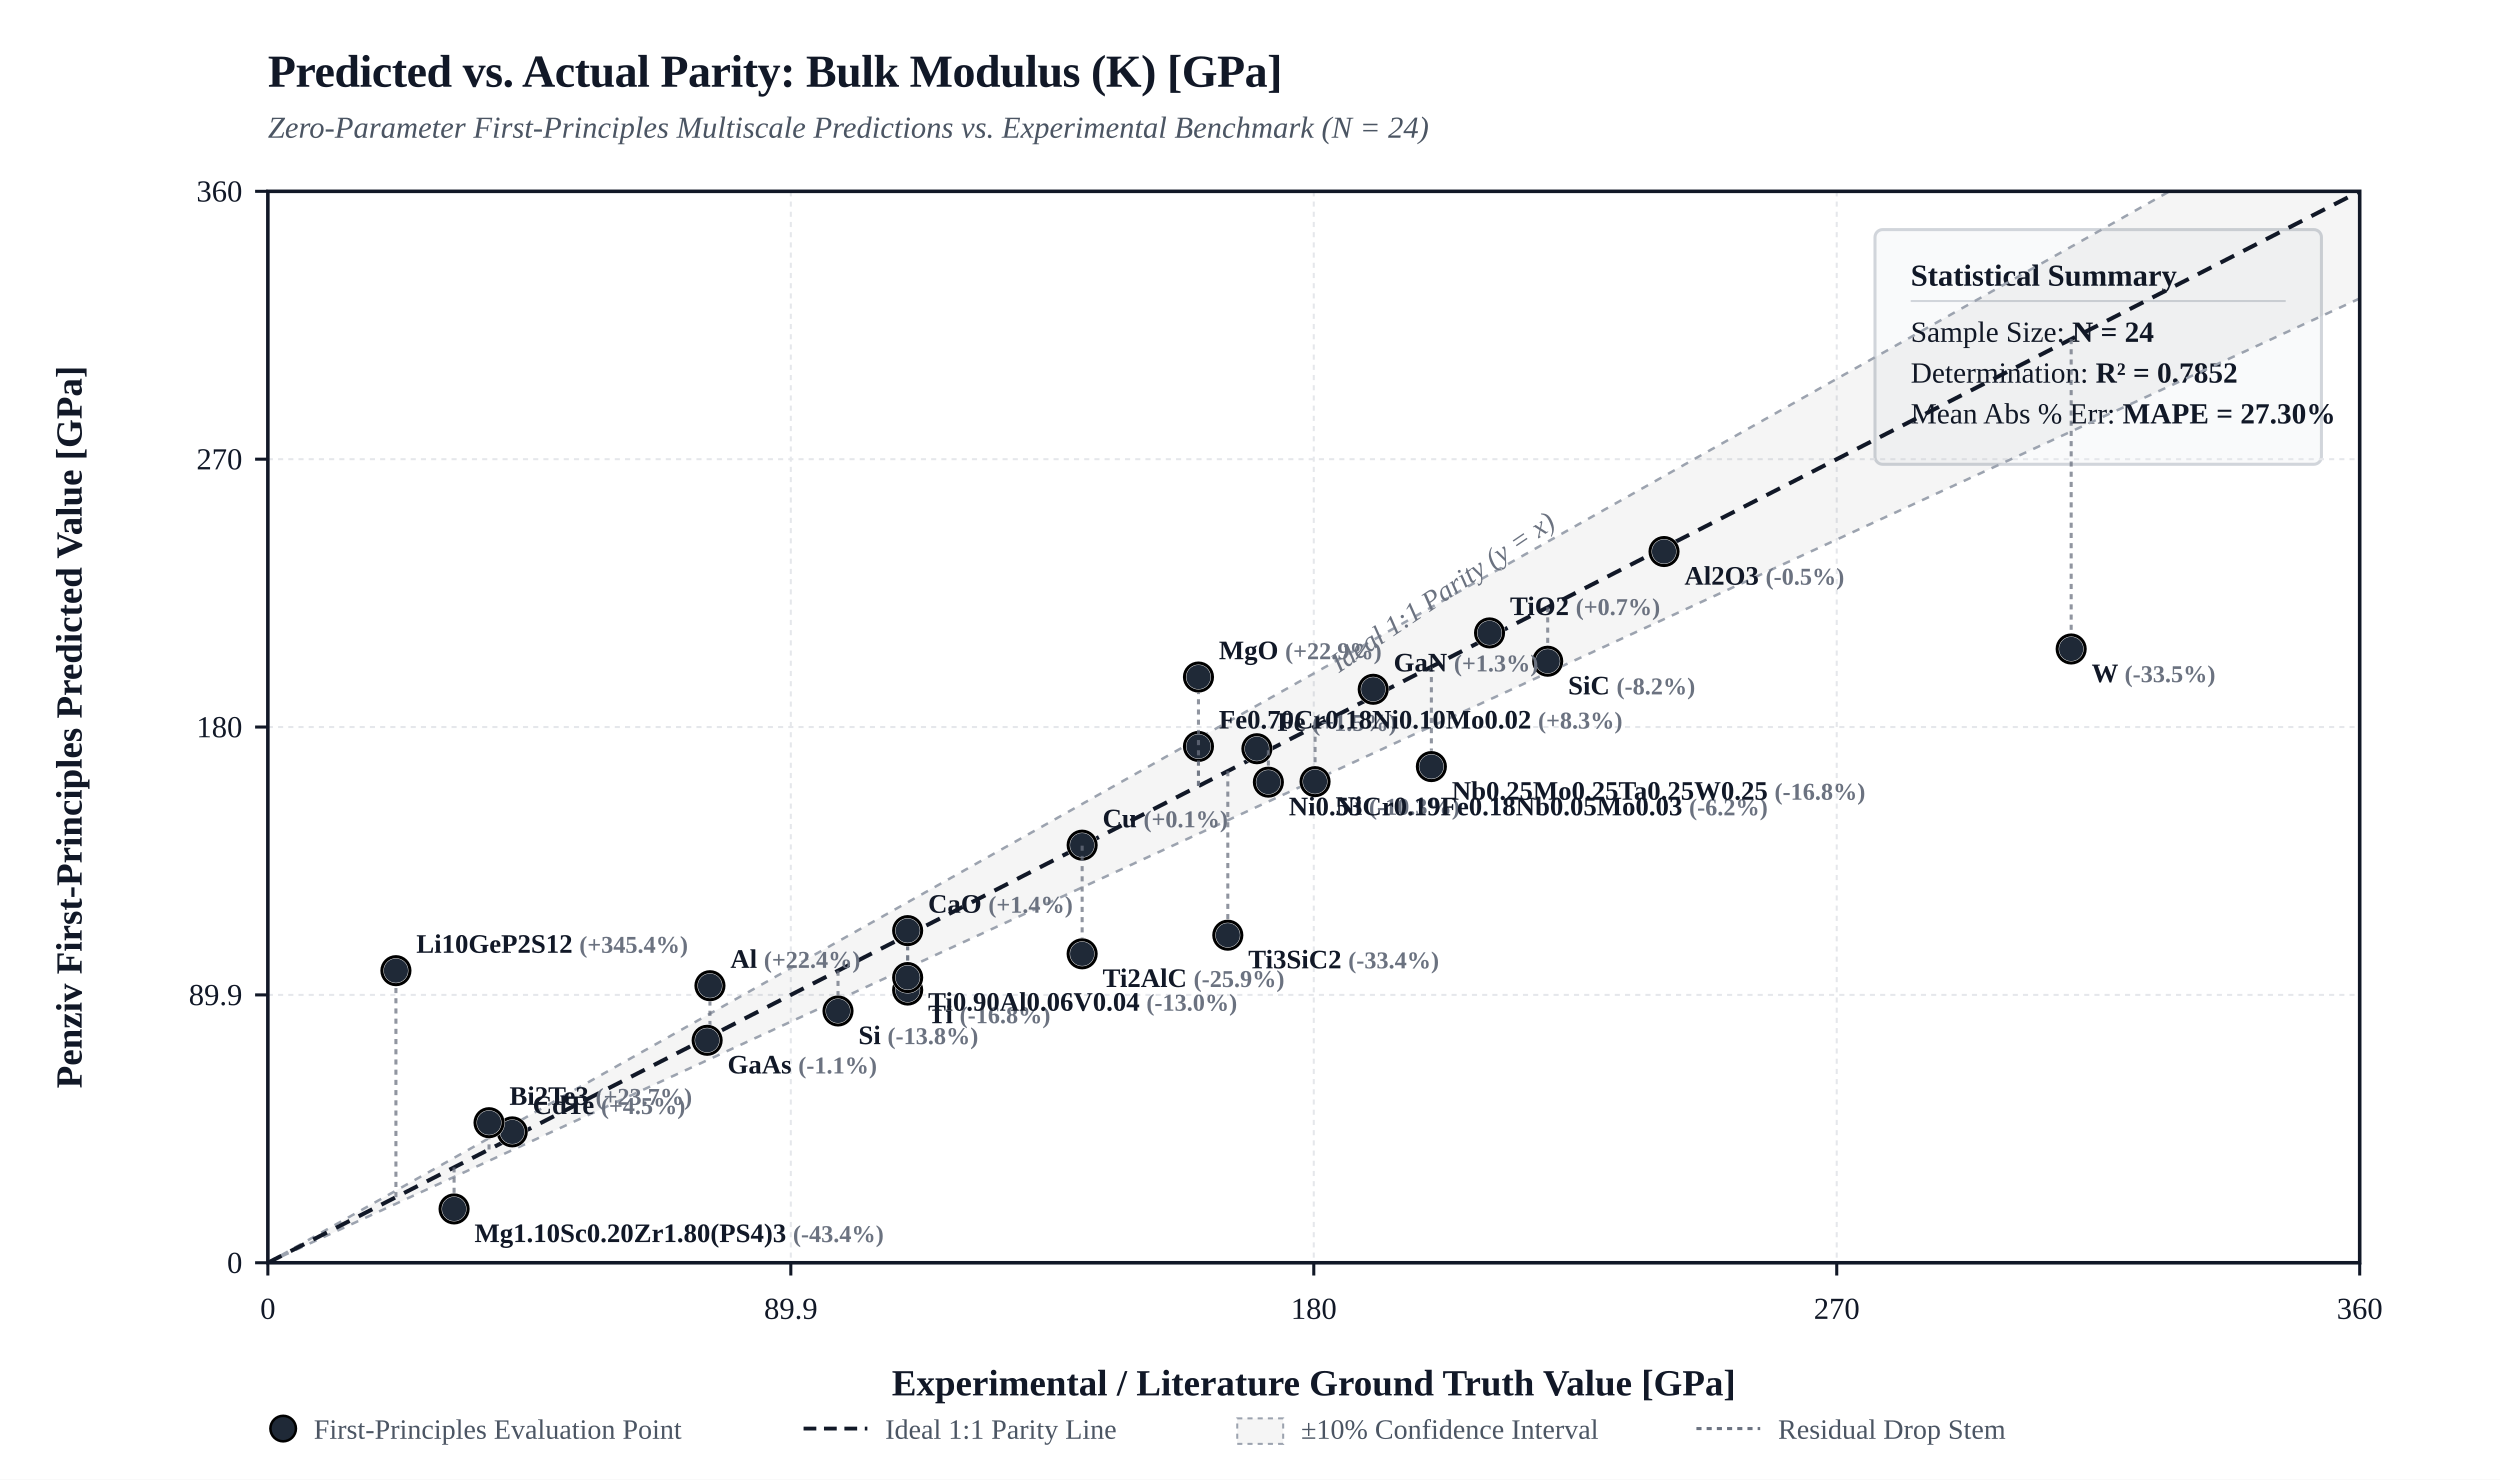
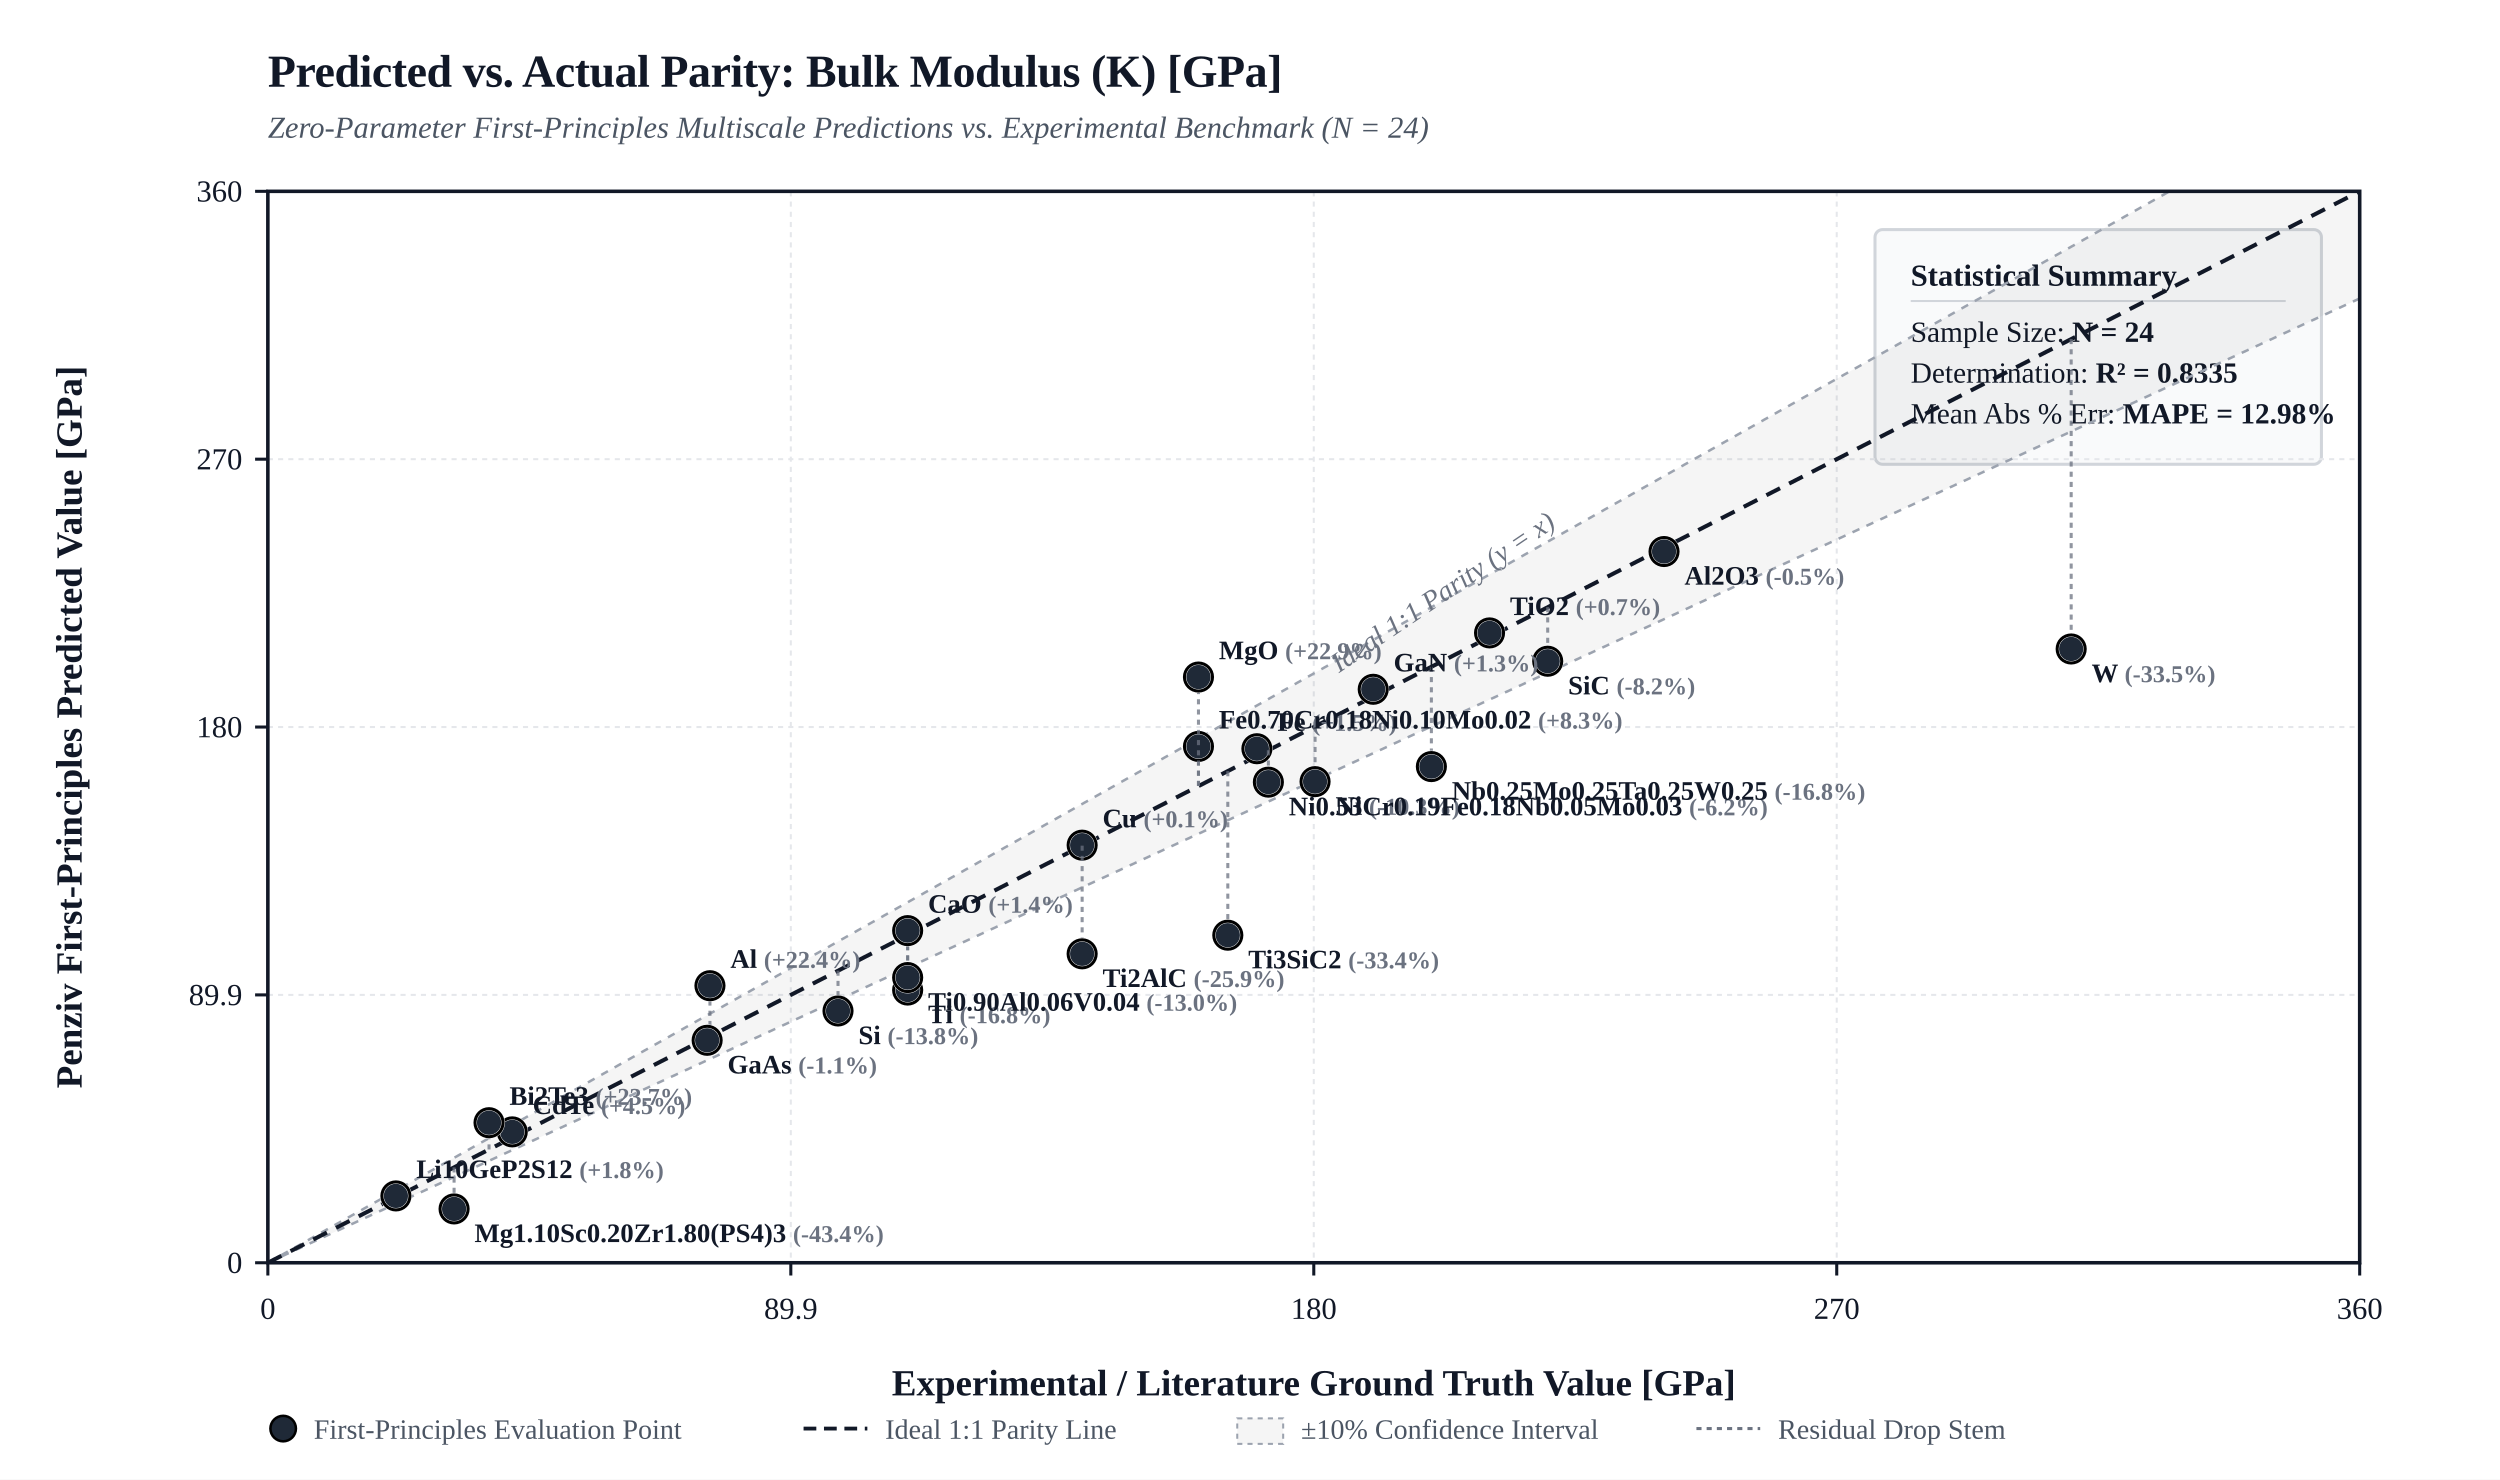
<svg xmlns="http://www.w3.org/2000/svg" viewBox="0 0 980 580" width="100%" height="auto" style="background-color: #FFFFFF; border: 1px solid #E5E7EB; border-radius: 4px; font-family: 'Times New Roman', Times, 'DejaVu Serif', 'TeX Gyre Termes', Georgia, serif;">
  <defs>
    <clipPath id="plotClip">
      <rect x="105" y="75" width="820" height="420" />
    </clipPath>
  </defs>
  <rect x="0" y="0" width="980" height="580" fill="#FFFFFF" />
  <text x="105" y="34" fill="#111827" font-size="18" font-weight="bold" letter-spacing="-0.01em">Predicted vs. Actual Parity: Bulk Modulus (K) [GPa]</text>
  <text x="105" y="54" fill="#4B5563" font-size="12" font-style="italic">Zero-Parameter First-Principles Multiscale Predictions vs. Experimental Benchmark (N = 24)</text>
  <g transform="translate(735, 90)">
    <rect width="175" height="92" rx="3" fill="#F9FAFB" stroke="#D1D5DB" stroke-width="1.2" />
    <text x="14" y="22" fill="#111827" font-size="12" font-weight="bold">Statistical Summary</text>
    <line x1="14" y1="28" x2="161" y2="28" stroke="#D1D5DB" stroke-width="0.8" />
    <text x="14" y="44" fill="#111827" font-size="11.5">Sample Size: <tspan font-weight="bold">N = 24</tspan>
    </text>
-     <text x="14" y="60" fill="#111827" font-size="11.5">Determination: <tspan font-weight="bold">R² = 0.7852</tspan>
+     <text x="14" y="60" fill="#111827" font-size="11.5">Determination: <tspan font-weight="bold">R² = 0.8335</tspan>
    </text>
-     <text x="14" y="76" fill="#111827" font-size="11.5">Mean Abs % Err: <tspan font-weight="bold">MAPE = 27.30%</tspan>
+     <text x="14" y="76" fill="#111827" font-size="11.5">Mean Abs % Err: <tspan font-weight="bold">MAPE = 12.98%</tspan>
    </text>
  </g>
  <line x1="105.0" y1="75" x2="105.0" y2="495" stroke="#E5E7EB" stroke-width="0.8" stroke-dasharray="2,2" />
  <line x1="105" y1="495.0" x2="925" y2="495.0" stroke="#E5E7EB" stroke-width="0.8" stroke-dasharray="2,2" />
  <line x1="100" y1="495.0" x2="105" y2="495.0" stroke="#111827" stroke-width="1.2" />
  <text x="95" y="499.0" fill="#111827" font-size="12" font-weight="500" text-anchor="end">0</text>
  <line x1="105.0" y1="495" x2="105.0" y2="500" stroke="#111827" stroke-width="1.2" />
  <text x="105.0" y="517.0" fill="#111827" font-size="12" font-weight="500" text-anchor="middle">0</text>
  <line x1="310.0" y1="75" x2="310.0" y2="495" stroke="#E5E7EB" stroke-width="0.8" stroke-dasharray="2,2" />
  <line x1="105" y1="390.0" x2="925" y2="390.0" stroke="#E5E7EB" stroke-width="0.8" stroke-dasharray="2,2" />
  <line x1="100" y1="390.0" x2="105" y2="390.0" stroke="#111827" stroke-width="1.2" />
  <text x="95" y="394.0" fill="#111827" font-size="12" font-weight="500" text-anchor="end">89.9</text>
  <line x1="310.0" y1="495" x2="310.0" y2="500" stroke="#111827" stroke-width="1.2" />
  <text x="310.0" y="517.0" fill="#111827" font-size="12" font-weight="500" text-anchor="middle">89.9</text>
  <line x1="515.0" y1="75" x2="515.0" y2="495" stroke="#E5E7EB" stroke-width="0.8" stroke-dasharray="2,2" />
  <line x1="105" y1="285.0" x2="925" y2="285.0" stroke="#E5E7EB" stroke-width="0.8" stroke-dasharray="2,2" />
  <line x1="100" y1="285.0" x2="105" y2="285.0" stroke="#111827" stroke-width="1.2" />
  <text x="95" y="289.0" fill="#111827" font-size="12" font-weight="500" text-anchor="end">180</text>
  <line x1="515.0" y1="495" x2="515.0" y2="500" stroke="#111827" stroke-width="1.2" />
  <text x="515.0" y="517.0" fill="#111827" font-size="12" font-weight="500" text-anchor="middle">180</text>
  <line x1="720.0" y1="75" x2="720.0" y2="495" stroke="#E5E7EB" stroke-width="0.8" stroke-dasharray="2,2" />
  <line x1="105" y1="180.0" x2="925" y2="180.0" stroke="#E5E7EB" stroke-width="0.8" stroke-dasharray="2,2" />
  <line x1="100" y1="180.0" x2="105" y2="180.0" stroke="#111827" stroke-width="1.2" />
  <text x="95" y="184.0" fill="#111827" font-size="12" font-weight="500" text-anchor="end">270</text>
  <line x1="720.0" y1="495" x2="720.0" y2="500" stroke="#111827" stroke-width="1.2" />
  <text x="720.0" y="517.0" fill="#111827" font-size="12" font-weight="500" text-anchor="middle">270</text>
  <line x1="925.0" y1="75" x2="925.0" y2="495" stroke="#E5E7EB" stroke-width="0.8" stroke-dasharray="2,2" />
  <line x1="105" y1="75.0" x2="925" y2="75.0" stroke="#E5E7EB" stroke-width="0.8" stroke-dasharray="2,2" />
  <line x1="100" y1="75.0" x2="105" y2="75.0" stroke="#111827" stroke-width="1.2" />
  <text x="95" y="79.0" fill="#111827" font-size="12" font-weight="500" text-anchor="end">360</text>
  <line x1="925.0" y1="495" x2="925.0" y2="500" stroke="#111827" stroke-width="1.2" />
  <text x="925.0" y="517.0" fill="#111827" font-size="12" font-weight="500" text-anchor="middle">360</text>
  <polygon points="105.0,495.0 925.0,33.0 925.0,117.0 105.0,495.0" fill="rgba(0, 0, 0, 0.04)" clip-path="url(#plotClip)" />
  <line x1="105.0" y1="495.0" x2="925.0" y2="33.0" stroke="#9CA3AF" stroke-width="1.0" stroke-dasharray="3,3" clip-path="url(#plotClip)" />
  <line x1="105.0" y1="495.0" x2="925.0" y2="117.0" stroke="#9CA3AF" stroke-width="1.0" stroke-dasharray="3,3" clip-path="url(#plotClip)" />
  <line x1="105.0" y1="495.0" x2="925.0" y2="75.0" stroke="#111827" stroke-width="1.6" stroke-dasharray="6,4" clip-path="url(#plotClip)" />
  <text x="535.0" y="273.0" fill="#6B7280" font-size="11" font-style="italic" transform="rotate(-34 515.0 285.0)">Ideal 1:1 Parity (y = x)</text>
  <rect x="105" y="75" width="820" height="420" fill="none" stroke="#111827" stroke-width="1.4" />
  <text x="515.0" y="547.0" fill="#111827" font-size="14.5" font-weight="bold" text-anchor="middle">Experimental / Literature Ground Truth Value [GPa]</text>
  <text x="32" y="285.0" fill="#111827" font-size="14.5" font-weight="bold" text-anchor="middle" transform="rotate(-90 32 285.0)">Penziv First-Principles Predicted Value [GPa]</text>
  <line x1="424.2" y1="331.5" x2="424.2" y2="331.3" stroke="#6B7280" stroke-width="1.2" stroke-dasharray="2,2" opacity="0.75" clip-path="url(#plotClip)" />
  <circle cx="424.2" cy="331.3" r="5.5" fill="#1F2937" stroke="#FFFFFF" stroke-width="1.5" />
  <circle cx="424.2" cy="331.3" r="5.5" fill="none" stroke="#000000" stroke-width="1.2" />
  <text x="432.2" y="324.3" fill="#111827" font-size="10.5" font-weight="600" text-anchor="start">Cu <tspan fill="#6B7280" font-size="9.5">(+0.1%)</tspan>
  </text>
  <line x1="278.3" y1="406.2" x2="278.3" y2="386.4" stroke="#6B7280" stroke-width="1.2" stroke-dasharray="2,2" opacity="0.75" clip-path="url(#plotClip)" />
  <circle cx="278.3" cy="386.4" r="5.5" fill="#1F2937" stroke="#FFFFFF" stroke-width="1.5" />
  <circle cx="278.3" cy="386.4" r="5.5" fill="none" stroke="#000000" stroke-width="1.2" />
  <text x="286.3" y="379.4" fill="#111827" font-size="10.5" font-weight="600" text-anchor="start">Al <tspan fill="#6B7280" font-size="9.5">(+22.4%)</tspan>
  </text>
  <line x1="515.5" y1="284.8" x2="515.5" y2="306.4" stroke="#6B7280" stroke-width="1.2" stroke-dasharray="2,2" opacity="0.75" clip-path="url(#plotClip)" />
  <circle cx="515.5" cy="306.4" r="5.5" fill="#1F2937" stroke="#FFFFFF" stroke-width="1.5" />
  <circle cx="515.5" cy="306.4" r="5.5" fill="none" stroke="#000000" stroke-width="1.2" />
  <text x="523.5" y="319.4" fill="#111827" font-size="10.5" font-weight="600" text-anchor="start">Ni <tspan fill="#6B7280" font-size="9.5">(-10.3%)</tspan>
  </text>
  <line x1="355.8" y1="366.5" x2="355.8" y2="388.1" stroke="#6B7280" stroke-width="1.2" stroke-dasharray="2,2" opacity="0.75" clip-path="url(#plotClip)" />
  <circle cx="355.8" cy="388.1" r="5.5" fill="#1F2937" stroke="#FFFFFF" stroke-width="1.5" />
  <circle cx="355.8" cy="388.1" r="5.5" fill="none" stroke="#000000" stroke-width="1.2" />
  <text x="363.8" y="401.1" fill="#111827" font-size="10.5" font-weight="600" text-anchor="start">Ti <tspan fill="#6B7280" font-size="9.5">(-16.8%)</tspan>
  </text>
  <line x1="811.9" y1="132.9" x2="811.9" y2="254.4" stroke="#6B7280" stroke-width="1.2" stroke-dasharray="2,2" opacity="0.75" clip-path="url(#plotClip)" />
  <circle cx="811.9" cy="254.4" r="5.5" fill="#1F2937" stroke="#FFFFFF" stroke-width="1.5" />
  <circle cx="811.9" cy="254.4" r="5.5" fill="none" stroke="#000000" stroke-width="1.2" />
  <text x="819.9" y="267.4" fill="#111827" font-size="10.5" font-weight="600" text-anchor="start">W <tspan fill="#6B7280" font-size="9.5">(-33.5%)</tspan>
  </text>
  <line x1="492.7" y1="296.4" x2="492.7" y2="293.5" stroke="#6B7280" stroke-width="1.2" stroke-dasharray="2,2" opacity="0.75" clip-path="url(#plotClip)" />
  <circle cx="492.7" cy="293.5" r="5.5" fill="#1F2937" stroke="#FFFFFF" stroke-width="1.5" />
  <circle cx="492.7" cy="293.5" r="5.5" fill="none" stroke="#000000" stroke-width="1.2" />
  <text x="500.7" y="286.5" fill="#111827" font-size="10.5" font-weight="600" text-anchor="start">Fe <tspan fill="#6B7280" font-size="9.5">(+1.5%)</tspan>
  </text>
  <line x1="469.8" y1="308.1" x2="469.8" y2="292.6" stroke="#6B7280" stroke-width="1.2" stroke-dasharray="2,2" opacity="0.75" clip-path="url(#plotClip)" />
  <circle cx="469.8" cy="292.6" r="5.5" fill="#1F2937" stroke="#FFFFFF" stroke-width="1.5" />
  <circle cx="469.8" cy="292.6" r="5.5" fill="none" stroke="#000000" stroke-width="1.2" />
  <text x="477.8" y="285.6" fill="#111827" font-size="10.5" font-weight="600" text-anchor="start">Fe0.70Cr0.18Ni0.10Mo0.02 <tspan fill="#6B7280" font-size="9.5">(+8.3%)</tspan>
  </text>
  <line x1="497.2" y1="294.1" x2="497.2" y2="306.6" stroke="#6B7280" stroke-width="1.2" stroke-dasharray="2,2" opacity="0.75" clip-path="url(#plotClip)" />
  <circle cx="497.2" cy="306.6" r="5.5" fill="#1F2937" stroke="#FFFFFF" stroke-width="1.5" />
  <circle cx="497.2" cy="306.6" r="5.5" fill="none" stroke="#000000" stroke-width="1.2" />
  <text x="505.2" y="319.6" fill="#111827" font-size="10.5" font-weight="600" text-anchor="start">Ni0.53Cr0.19Fe0.18Nb0.05Mo0.03 <tspan fill="#6B7280" font-size="9.5">(-6.2%)</tspan>
  </text>
  <line x1="355.8" y1="366.5" x2="355.8" y2="383.2" stroke="#6B7280" stroke-width="1.2" stroke-dasharray="2,2" opacity="0.75" clip-path="url(#plotClip)" />
  <circle cx="355.8" cy="383.2" r="5.5" fill="#1F2937" stroke="#FFFFFF" stroke-width="1.5" />
  <circle cx="355.8" cy="383.2" r="5.5" fill="none" stroke="#000000" stroke-width="1.2" />
  <text x="363.8" y="396.2" fill="#111827" font-size="10.5" font-weight="600" text-anchor="start">Ti0.90Al0.06V0.04 <tspan fill="#6B7280" font-size="9.5">(-13.0%)</tspan>
  </text>
  <line x1="561.1" y1="261.4" x2="561.1" y2="300.5" stroke="#6B7280" stroke-width="1.2" stroke-dasharray="2,2" opacity="0.75" clip-path="url(#plotClip)" />
  <circle cx="561.1" cy="300.5" r="5.5" fill="#1F2937" stroke="#FFFFFF" stroke-width="1.5" />
  <circle cx="561.1" cy="300.5" r="5.5" fill="none" stroke="#000000" stroke-width="1.2" />
  <text x="569.1" y="313.5" fill="#111827" font-size="10.5" font-weight="600" text-anchor="start">Nb0.25Mo0.25Ta0.25W0.25 <tspan fill="#6B7280" font-size="9.5">(-16.8%)</tspan>
  </text>
  <line x1="481.3" y1="302.3" x2="481.3" y2="366.6" stroke="#6B7280" stroke-width="1.2" stroke-dasharray="2,2" opacity="0.75" clip-path="url(#plotClip)" />
  <circle cx="481.3" cy="366.6" r="5.5" fill="#1F2937" stroke="#FFFFFF" stroke-width="1.5" />
  <circle cx="481.3" cy="366.6" r="5.5" fill="none" stroke="#000000" stroke-width="1.2" />
  <text x="489.3" y="379.6" fill="#111827" font-size="10.5" font-weight="600" text-anchor="start">Ti3SiC2 <tspan fill="#6B7280" font-size="9.5">(-33.4%)</tspan>
  </text>
  <line x1="424.2" y1="331.5" x2="424.2" y2="373.9" stroke="#6B7280" stroke-width="1.2" stroke-dasharray="2,2" opacity="0.75" clip-path="url(#plotClip)" />
  <circle cx="424.2" cy="373.9" r="5.5" fill="#1F2937" stroke="#FFFFFF" stroke-width="1.5" />
  <circle cx="424.2" cy="373.9" r="5.5" fill="none" stroke="#000000" stroke-width="1.2" />
  <text x="432.2" y="386.9" fill="#111827" font-size="10.5" font-weight="600" text-anchor="start">Ti2AlC <tspan fill="#6B7280" font-size="9.5">(-25.9%)</tspan>
  </text>
  <line x1="355.8" y1="366.5" x2="355.8" y2="364.8" stroke="#6B7280" stroke-width="1.2" stroke-dasharray="2,2" opacity="0.75" clip-path="url(#plotClip)" />
  <circle cx="355.8" cy="364.8" r="5.5" fill="#1F2937" stroke="#FFFFFF" stroke-width="1.5" />
  <circle cx="355.8" cy="364.8" r="5.5" fill="none" stroke="#000000" stroke-width="1.2" />
  <text x="363.8" y="357.8" fill="#111827" font-size="10.5" font-weight="600" text-anchor="start">CaO <tspan fill="#6B7280" font-size="9.5">(+1.4%)</tspan>
  </text>
  <line x1="469.8" y1="308.1" x2="469.8" y2="265.4" stroke="#6B7280" stroke-width="1.2" stroke-dasharray="2,2" opacity="0.75" clip-path="url(#plotClip)" />
  <circle cx="469.8" cy="265.4" r="5.5" fill="#1F2937" stroke="#FFFFFF" stroke-width="1.5" />
  <circle cx="469.8" cy="265.4" r="5.5" fill="none" stroke="#000000" stroke-width="1.2" />
  <text x="477.8" y="258.4" fill="#111827" font-size="10.5" font-weight="600" text-anchor="start">MgO <tspan fill="#6B7280" font-size="9.5">(+22.9%)</tspan>
  </text>
  <line x1="652.3" y1="214.7" x2="652.3" y2="216.2" stroke="#6B7280" stroke-width="1.2" stroke-dasharray="2,2" opacity="0.75" clip-path="url(#plotClip)" />
  <circle cx="652.3" cy="216.2" r="5.5" fill="#1F2937" stroke="#FFFFFF" stroke-width="1.5" />
  <circle cx="652.3" cy="216.2" r="5.5" fill="none" stroke="#000000" stroke-width="1.2" />
  <text x="660.3" y="229.2" fill="#111827" font-size="10.5" font-weight="600" text-anchor="start">Al2O3 <tspan fill="#6B7280" font-size="9.5">(-0.5%)</tspan>
  </text>
  <line x1="583.9" y1="249.7" x2="583.9" y2="248.1" stroke="#6B7280" stroke-width="1.2" stroke-dasharray="2,2" opacity="0.75" clip-path="url(#plotClip)" />
  <circle cx="583.9" cy="248.1" r="5.5" fill="#1F2937" stroke="#FFFFFF" stroke-width="1.5" />
  <circle cx="583.9" cy="248.1" r="5.5" fill="none" stroke="#000000" stroke-width="1.2" />
  <text x="591.9" y="241.1" fill="#111827" font-size="10.5" font-weight="600" text-anchor="start">TiO2 <tspan fill="#6B7280" font-size="9.5">(+0.7%)</tspan>
  </text>
  <line x1="606.7" y1="238.0" x2="606.7" y2="259.2" stroke="#6B7280" stroke-width="1.2" stroke-dasharray="2,2" opacity="0.75" clip-path="url(#plotClip)" />
  <circle cx="606.7" cy="259.2" r="5.5" fill="#1F2937" stroke="#FFFFFF" stroke-width="1.5" />
  <circle cx="606.7" cy="259.2" r="5.5" fill="none" stroke="#000000" stroke-width="1.2" />
  <text x="614.7" y="272.2" fill="#111827" font-size="10.5" font-weight="600" text-anchor="start">SiC <tspan fill="#6B7280" font-size="9.5">(-8.2%)</tspan>
  </text>
  <line x1="538.3" y1="273.1" x2="538.3" y2="270.2" stroke="#6B7280" stroke-width="1.2" stroke-dasharray="2,2" opacity="0.75" clip-path="url(#plotClip)" />
  <circle cx="538.3" cy="270.2" r="5.5" fill="#1F2937" stroke="#FFFFFF" stroke-width="1.5" />
  <circle cx="538.3" cy="270.2" r="5.5" fill="none" stroke="#000000" stroke-width="1.2" />
  <text x="546.3" y="263.2" fill="#111827" font-size="10.5" font-weight="600" text-anchor="start">GaN <tspan fill="#6B7280" font-size="9.5">(+1.3%)</tspan>
  </text>
  <line x1="328.5" y1="380.5" x2="328.5" y2="396.3" stroke="#6B7280" stroke-width="1.2" stroke-dasharray="2,2" opacity="0.75" clip-path="url(#plotClip)" />
  <circle cx="328.5" cy="396.3" r="5.5" fill="#1F2937" stroke="#FFFFFF" stroke-width="1.5" />
  <circle cx="328.5" cy="396.3" r="5.5" fill="none" stroke="#000000" stroke-width="1.2" />
  <text x="336.5" y="409.3" fill="#111827" font-size="10.5" font-weight="600" text-anchor="start">Si <tspan fill="#6B7280" font-size="9.5">(-13.8%)</tspan>
  </text>
  <line x1="277.2" y1="406.8" x2="277.2" y2="407.8" stroke="#6B7280" stroke-width="1.2" stroke-dasharray="2,2" opacity="0.75" clip-path="url(#plotClip)" />
  <circle cx="277.2" cy="407.8" r="5.5" fill="#1F2937" stroke="#FFFFFF" stroke-width="1.5" />
  <circle cx="277.2" cy="407.8" r="5.5" fill="none" stroke="#000000" stroke-width="1.2" />
  <text x="285.2" y="420.8" fill="#111827" font-size="10.5" font-weight="600" text-anchor="start">GaAs <tspan fill="#6B7280" font-size="9.5">(-1.1%)</tspan>
  </text>
  <line x1="200.8" y1="445.9" x2="200.8" y2="443.7" stroke="#6B7280" stroke-width="1.2" stroke-dasharray="2,2" opacity="0.75" clip-path="url(#plotClip)" />
  <circle cx="200.8" cy="443.7" r="5.5" fill="#1F2937" stroke="#FFFFFF" stroke-width="1.5" />
  <circle cx="200.8" cy="443.7" r="5.5" fill="none" stroke="#000000" stroke-width="1.2" />
  <text x="208.8" y="436.7" fill="#111827" font-size="10.5" font-weight="600" text-anchor="start">CdTe <tspan fill="#6B7280" font-size="9.5">(+4.5%)</tspan>
  </text>
  <line x1="191.7" y1="450.6" x2="191.7" y2="440.1" stroke="#6B7280" stroke-width="1.2" stroke-dasharray="2,2" opacity="0.75" clip-path="url(#plotClip)" />
  <circle cx="191.7" cy="440.1" r="5.5" fill="#1F2937" stroke="#FFFFFF" stroke-width="1.5" />
  <circle cx="191.7" cy="440.1" r="5.5" fill="none" stroke="#000000" stroke-width="1.2" />
  <text x="199.7" y="433.1" fill="#111827" font-size="10.5" font-weight="600" text-anchor="start">Bi2Te3 <tspan fill="#6B7280" font-size="9.5">(+23.7%)</tspan>
  </text>
  <line x1="178.0" y1="457.6" x2="178.0" y2="473.9" stroke="#6B7280" stroke-width="1.2" stroke-dasharray="2,2" opacity="0.75" clip-path="url(#plotClip)" />
  <circle cx="178.0" cy="473.9" r="5.5" fill="#1F2937" stroke="#FFFFFF" stroke-width="1.5" />
  <circle cx="178.0" cy="473.9" r="5.5" fill="none" stroke="#000000" stroke-width="1.2" />
  <text x="186.0" y="486.9" fill="#111827" font-size="10.5" font-weight="600" text-anchor="start">Mg1.10Sc0.20Zr1.80(PS4)3 <tspan fill="#6B7280" font-size="9.5">(-43.4%)</tspan>
  </text>
-   <line x1="155.2" y1="469.3" x2="155.2" y2="380.5" stroke="#6B7280" stroke-width="1.2" stroke-dasharray="2,2" opacity="0.75" clip-path="url(#plotClip)" />
-   <circle cx="155.2" cy="380.5" r="5.5" fill="#1F2937" stroke="#FFFFFF" stroke-width="1.5" />
-   <circle cx="155.2" cy="380.5" r="5.5" fill="none" stroke="#000000" stroke-width="1.2" />
-   <text x="163.2" y="373.5" fill="#111827" font-size="10.5" font-weight="600" text-anchor="start">Li10GeP2S12 <tspan fill="#6B7280" font-size="9.5">(+345.4%)</tspan>
+   <line x1="155.2" y1="469.3" x2="155.2" y2="468.8" stroke="#6B7280" stroke-width="1.2" stroke-dasharray="2,2" opacity="0.75" clip-path="url(#plotClip)" />
+   <circle cx="155.2" cy="468.8" r="5.5" fill="#1F2937" stroke="#FFFFFF" stroke-width="1.5" />
+   <circle cx="155.2" cy="468.8" r="5.5" fill="none" stroke="#000000" stroke-width="1.2" />
+   <text x="163.2" y="461.8" fill="#111827" font-size="10.5" font-weight="600" text-anchor="start">Li10GeP2S12 <tspan fill="#6B7280" font-size="9.5">(+1.8%)</tspan>
  </text>
  <g transform="translate(105, 564)" font-size="11" fill="#4B5563">
    <circle cx="6" cy="-4" r="5" fill="#1F2937" stroke="#000000" stroke-width="1.0" />
    <text x="18" y="0">First-Principles Evaluation Point</text>
    <line x1="210" y1="-4" x2="235" y2="-4" stroke="#111827" stroke-dasharray="5,3" stroke-width="1.5" />
    <text x="242" y="0">Ideal 1:1 Parity Line</text>
    <rect x="380" y="-8" width="18" height="10" fill="rgba(0, 0, 0, 0.04)" stroke="#9CA3AF" stroke-dasharray="2,2" stroke-width="0.8" />
    <text x="405" y="0">±10% Confidence Interval</text>
    <line x1="560" y1="-4" x2="585" y2="-4" stroke="#6B7280" stroke-dasharray="2,2" stroke-width="1.2" />
    <text x="592" y="0">Residual Drop Stem</text>
  </g>
</svg>
